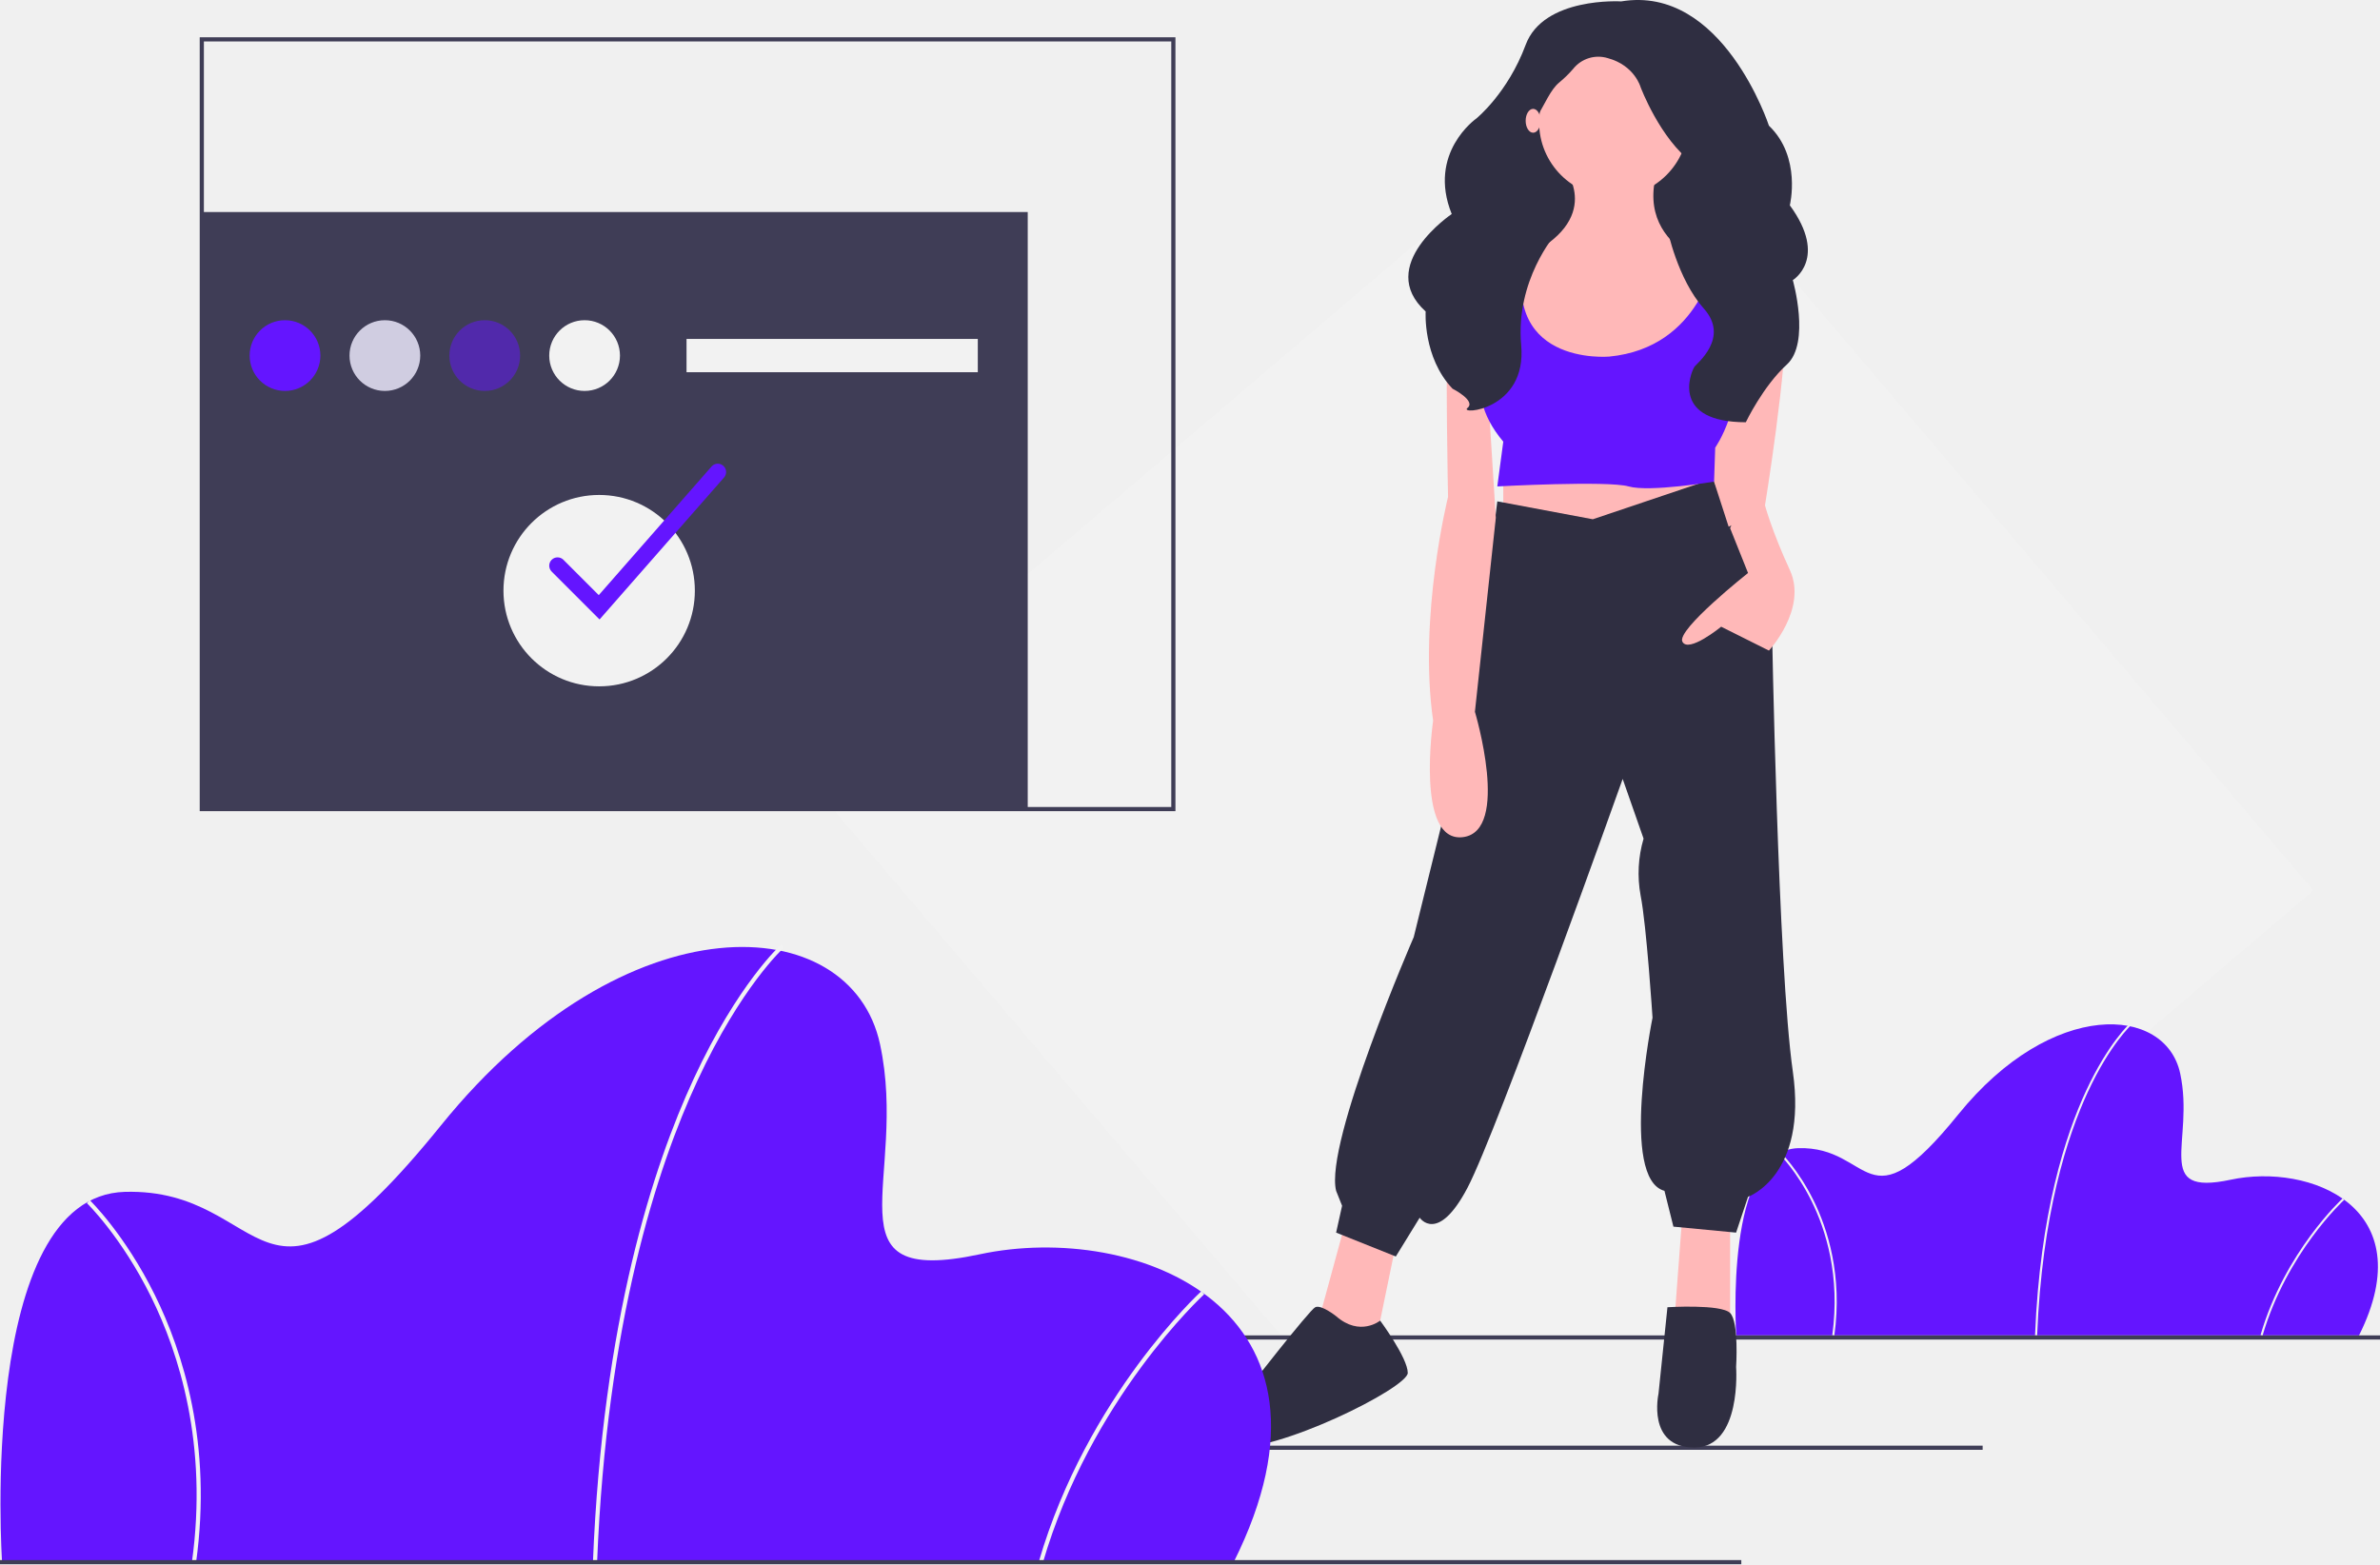
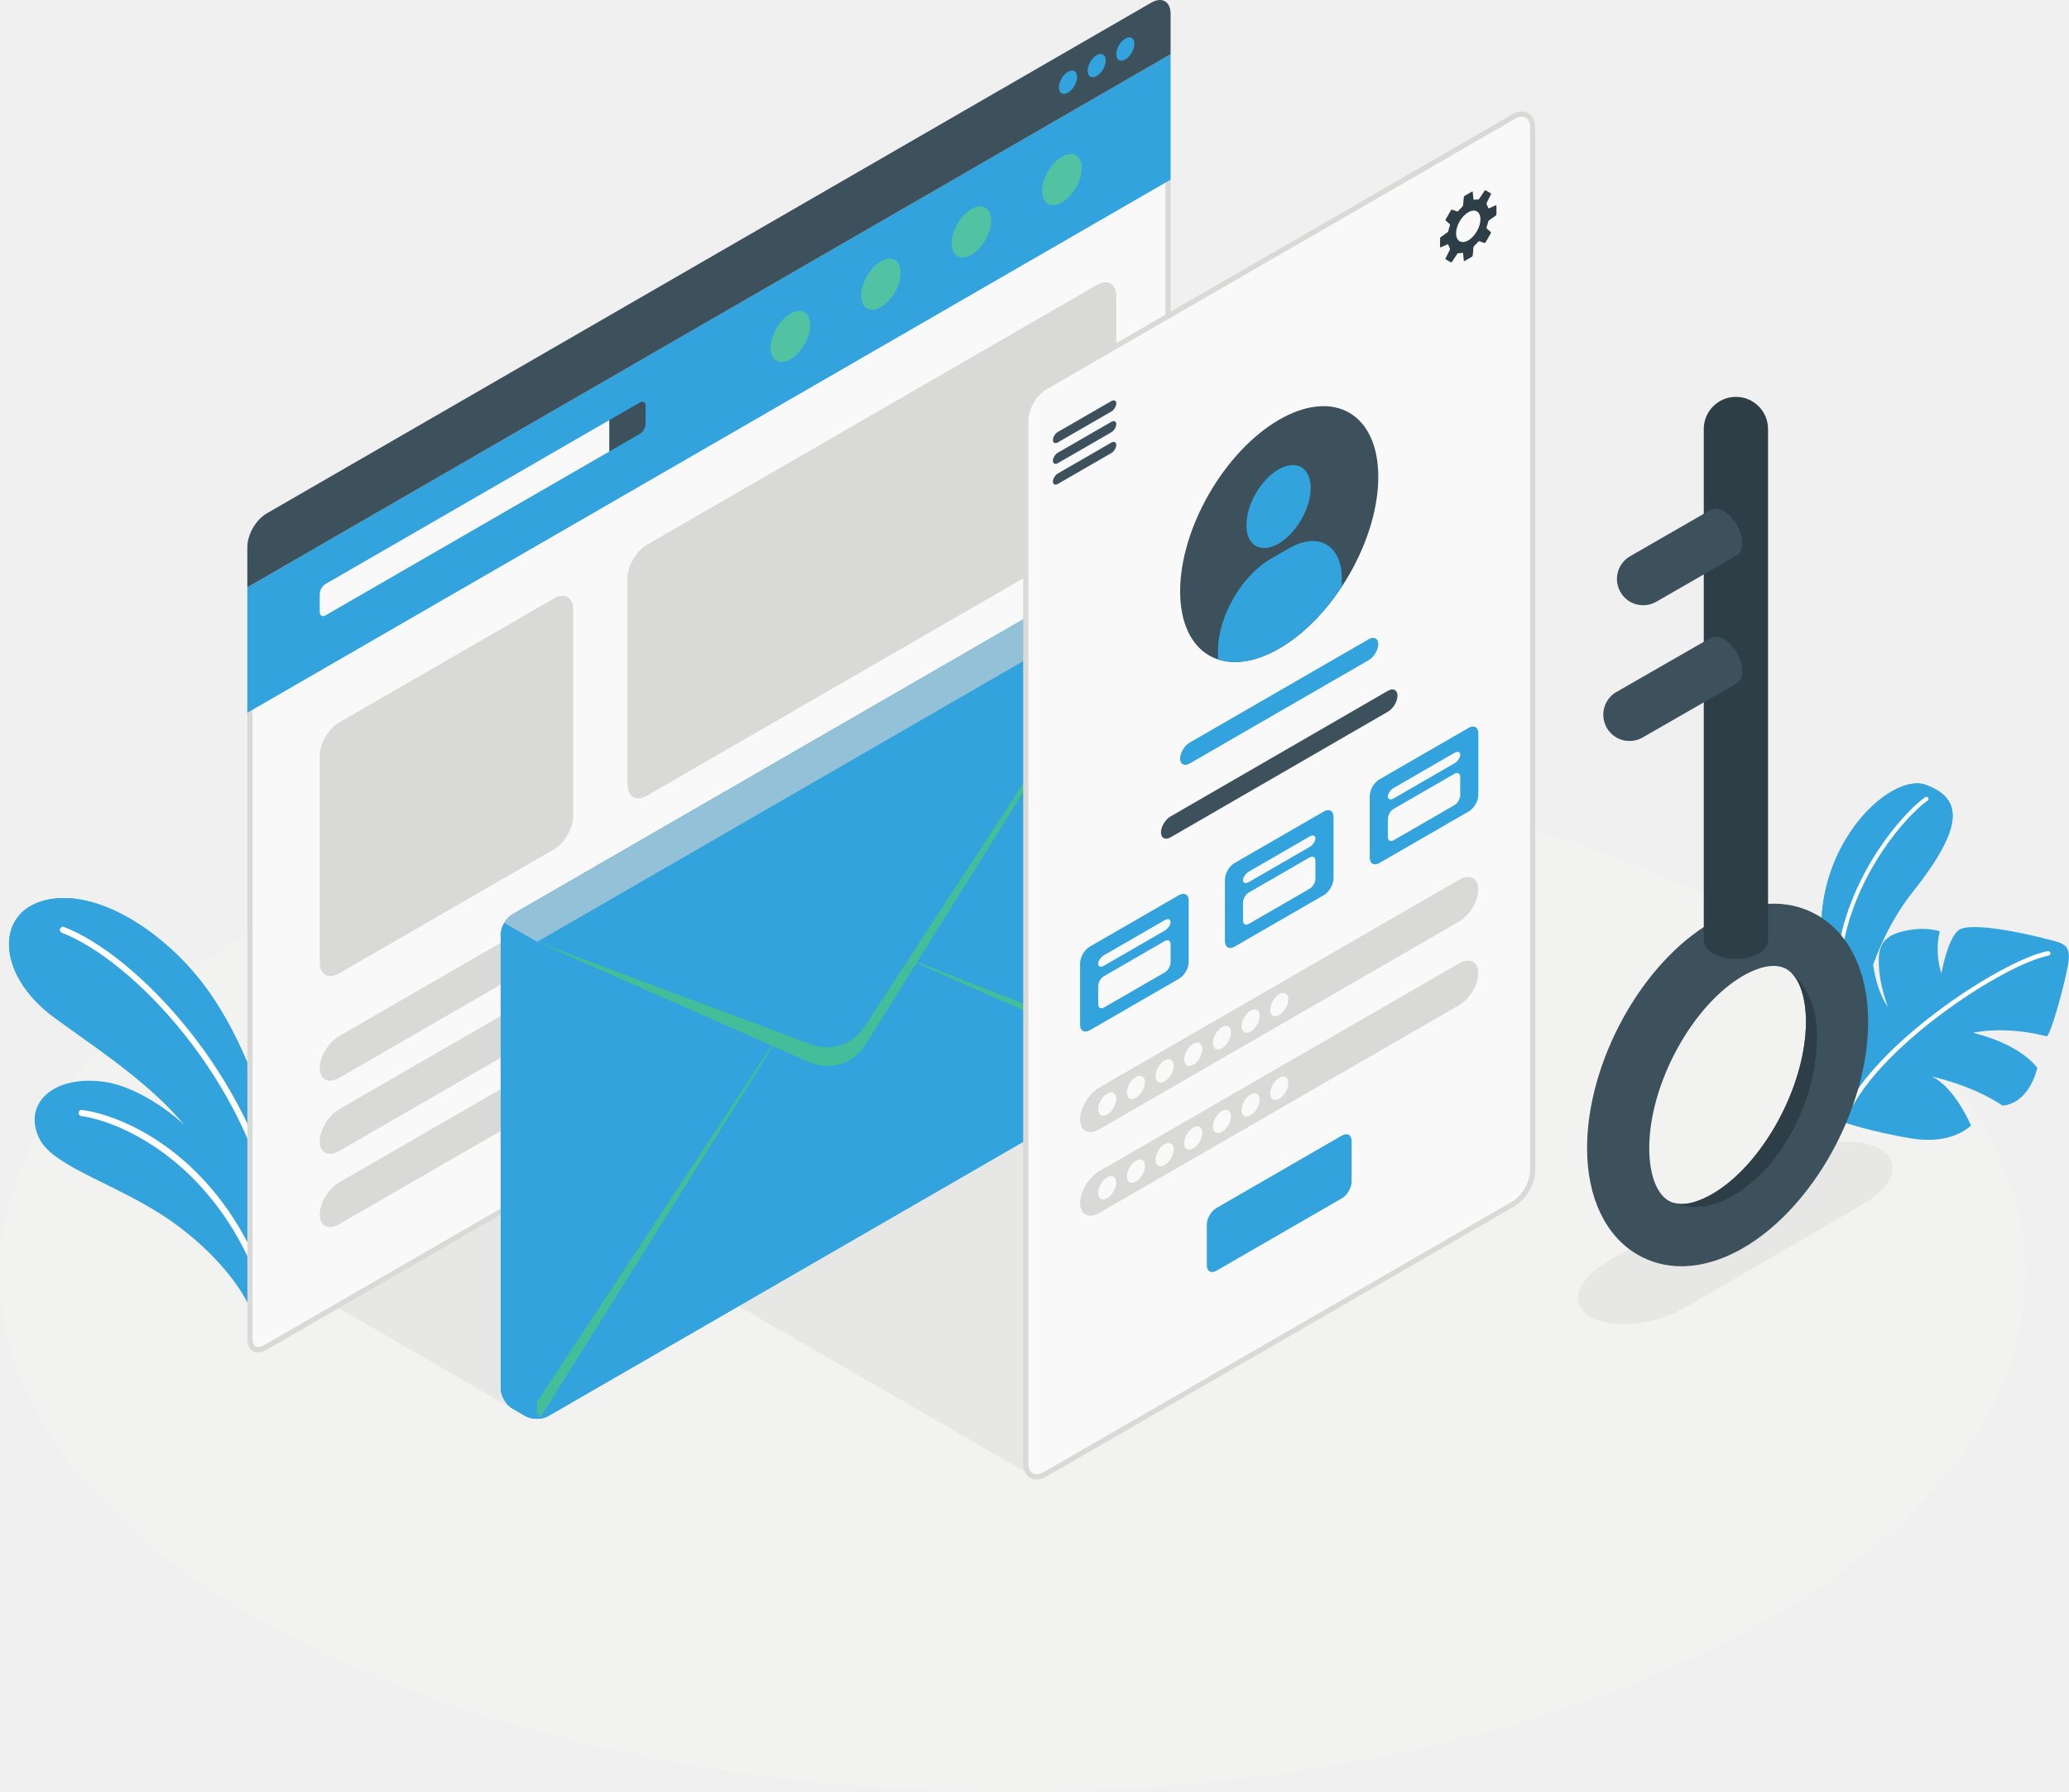
- <svg xmlns="http://www.w3.org/2000/svg" id="a3f12c09-8e82-4948-a300-d3a23113d6dc" data-name="Layer 1" width="1144" height="751.924" viewBox="0 0 1144 751.924">
-   <polygon points="1111.983 428.056 904.837 604.443 859.514 643.032 732.687 642.258 624.449 641.6 615.459 641.547 593.494 615.748 506.164 513.186 462.326 461.696 449.145 446.22 439.61 435.019 418.361 410.063 383.958 369.662 418.802 339.995 452.079 311.657 475.999 291.291 777.168 34.846 1111.983 428.056" fill="#f2f2f2" />
-   <rect x="97" y="101.924" width="397" height="287" fill="#3f3d56" />
-   <rect x="579" y="694.924" width="374" height="2" fill="#3f3d56" />
-   <path d="M1161.924,715.962H862.57s-6.068-88.997,29.834-90.008,31.857,39.442,76.861-16.181,99.616-52.589,106.695-19.721-13.653,59.163,24.272,51.072S1192.769,654.271,1161.924,715.962Z" transform="translate(-28 -74.03824)" fill="#6415ff" />
-   <path d="M1007.194,715.982l-1.01-.04c2.356-58.595,14.628-96.243,24.508-117.507,10.727-23.089,21.064-32.436,21.167-32.528l.672.756c-.102.091-10.318,9.345-20.959,32.278C1021.746,620.115,1009.541,657.608,1007.194,715.982Z" transform="translate(-28 -74.03824)" fill="#f2f2f2" />
-   <path d="M1115.538,716.103l-.971-.282c11.691-40.126,39.22-65.461,39.497-65.712l.679.749C1154.469,651.106,1127.145,676.262,1115.538,716.103Z" transform="translate(-28 -74.03824)" fill="#f2f2f2" />
-   <path d="M909.72,716.031l-1.002-.139c3.966-28.606-3.198-50.8-9.907-64.38-7.264-14.705-15.553-22.736-15.636-22.816l.7-.73c.084.08,8.501,8.235,15.843,23.098C906.489,664.772,913.721,687.171,909.72,716.031Z" transform="translate(-28 -74.03824)" fill="#f2f2f2" />
-   <rect x="43" y="641.924" width="1101" height="2" fill="#3f3d56" />
-   <rect x="724.735" y="39.413" width="94.695" height="117.651" fill="#2f2e41" />
-   <polygon points="646.54 588.213 633.627 635.561 655.149 651.343 660.888 647.039 670.931 598.257 646.54 588.213" fill="#ffb8b8" />
-   <polygon points="808.669 583.909 804.365 641.3 831.626 641.3 831.626 588.213 808.669 583.909" fill="#ffb8b8" />
-   <polygon points="722.583 220.912 722.583 255.346 775.67 263.955 821.582 245.303 812.974 223.781 722.583 220.912" fill="#ffb8b8" />
-   <path d="M793.626,323.646l-45.913-8.609-11.478,93.26L707.54,524.514s-43.043,98.999-37.304,121.956l2.87,7.174-2.87,12.913,28.695,11.478,11.478-18.652s8.609,12.913,22.956-14.348S807.974,448.471,807.974,448.471l10.043,28.695a59.132,59.132,0,0,0-1.435,27.261c2.87,14.348,5.739,58.826,5.739,58.826s-15.782,77.478,5.739,83.217l4.304,17.217,30.13,2.87,5.739-17.217s28.695-10.043,21.522-60.26-10.043-215.216-10.043-215.216l-28.266-69.693Z" transform="translate(-28 -74.03824)" fill="#2f2e41" />
-   <path d="M670.236,706.73s-7.174-5.739-10.043-4.304-33,40.174-33,40.174-31.565,24.391-8.609,27.261,86.086-28.695,86.086-35.869-13.265-25.141-13.265-25.141S681.714,716.773,670.236,706.73Z" transform="translate(-28 -74.03824)" fill="#2f2e41" />
-   <path d="M829.496,702.425s25.826-1.604,30.13,2.785,2.87,25.911,2.87,25.911,2.87,38.739-20.087,38.739-17.217-25.826-17.217-25.826Z" transform="translate(-28 -74.03824)" fill="#2f2e41" />
-   <circle cx="775.67" cy="58.783" r="35.869" fill="#ffb8b8" />
-   <path d="M779.996,155.06s20.087,24.391-20.087,43.043,28.695,96.13,28.695,96.13,80.347-30.13,73.173-88.956c0,0-48.782-8.609-37.304-48.782Z" transform="translate(-28 -74.03824)" fill="#ffb8b8" />
-   <path d="M758.474,196.668s-33-4.304-34.435,22.956,0,93.26,0,93.26-14.348,57.391-7.174,107.608c0,0-8.609,58.826,14.348,55.956s5.739-60.26,5.739-60.26l10.043-93.26-4.304-68.869,18.652-41.608Z" transform="translate(-28 -74.03824)" fill="#ffb8b8" />
-   <path d="M853.447,203.007s31.287-.599,32.722,22.357-10.043,93.26-10.043,93.26l-17.217,8.609-15.782-48.782Z" transform="translate(-28 -74.03824)" fill="#ffb8b8" />
-   <path d="M862.495,320.776l-2.87,7.174,8.609,21.522s-34.435,27.261-31.565,33,18.652-7.174,18.652-7.174l22.956,11.478s18.652-20.087,10.043-38.739-11.934-31.04-11.934-31.04S863.93,316.472,862.495,320.776Z" transform="translate(-28 -74.03824)" fill="#ffb8b8" />
-   <path d="M752.018,191.647l-4.304,47.347s-20.087,20.087,2.87,47.347l-2.87,21.522s53.087-2.87,63.13,0,41.06-2.31,41.06-2.31l.548-16.342s14.348-20.087,10.043-50.217,0-40.174,0-40.174l-10.043-1.435s-6.456,43.761-50.934,48.065c0,0-55.239,5.022-39.456-53.804Z" transform="translate(-28 -74.03824)" fill="#6415ff" />
-   <path d="M807.257,74.713s-37.304-2.313-45.913,20.885-23.674,35.376-23.674,35.376-23.731,16.496-11.866,45.944c0,0-36.917,24.808-12.526,46.846,0,0-1.435,22.037,12.913,37.116,0,0,11.478,5.799,7.174,9.279s28.695,1.16,25.826-30.157,16.5-53.376,16.5-53.376-18.652-40.603-10.043-54.521c5.227-8.45,7.471-14.752,11.81-18.399a54.432,54.432,0,0,0,6.698-6.537,15.455,15.455,0,0,1,16.644-5.191c12.913,3.48,15.782,13.918,15.782,13.918s9.326,24.937,25.108,36.536-12.196,31.896-12.196,31.896,4.863,23.898,17.497,38.046-3.641,26.481-4.584,28.067c-2.152,3.619-10.747,26.474,24.757,26.576,0,0,8.243-17.297,19.721-27.736s2.87-40.595,2.87-40.595,17.217-10.439-1.435-35.956c0,0,5.739-23.197-10.043-38.276C878.278,134.453,856.039,66.594,807.257,74.713Z" transform="translate(-28 -74.03824)" fill="#2f2e41" />
-   <ellipse cx="736.931" cy="58.065" rx="3.587" ry="5.739" fill="#ffb8b8" />
-   <path d="M621,824.962H29s-12-176,59-178,63,78,152-32,197-104,211-39-27,117,48,101S682,702.962,621,824.962Z" transform="translate(-28 -74.03824)" fill="#6415ff" />
-   <path d="M315.007,825.002l-1.998-.08c4.66-115.877,28.928-190.329,48.466-232.381,21.214-45.661,41.656-64.145,41.86-64.327l1.329,1.495c-.201.18-20.405,18.48-41.449,63.832C343.785,635.415,319.649,709.561,315.007,825.002Z" transform="translate(-28 -74.03824)" fill="#f2f2f2" />
-   <path d="M529.267,825.241l-1.92-.559c23.119-79.354,77.562-129.455,78.109-129.952l1.344,1.48C606.257,696.704,552.222,746.451,529.267,825.241Z" transform="translate(-28 -74.03824)" fill="#f2f2f2" />
-   <path d="M122.243,825.099l-1.981-.275c7.844-56.57-6.325-100.461-19.592-127.318-14.366-29.08-30.757-44.963-30.921-45.12l1.384-1.443c.167.159,16.811,16.286,31.33,45.678C115.854,723.729,130.156,768.025,122.243,825.099Z" transform="translate(-28 -74.03824)" fill="#f2f2f2" />
-   <rect y="749.924" width="837" height="2" fill="#3f3d56" />
-   <path d="M593,463.962H124v-372H593Zm-467-2H591v-368H126Z" transform="translate(-28 -74.03824)" fill="#3f3d56" />
-   <circle cx="137" cy="170.924" r="17" fill="#6415ff" />
-   <circle cx="185" cy="170.924" r="17" fill="#d0cde1" />
-   <circle cx="233" cy="170.924" r="17" fill="#6415ff" opacity="0.5" />
-   <circle cx="281" cy="170.924" r="17" fill="#f2f2f2" />
-   <rect x="330" y="162.924" width="140" height="16" fill="#f2f2f2" />
-   <circle cx="288" cy="283.924" r="46" fill="#f2f2f2" />
-   <path d="M316.191,371.81l-23.02-23.02a4,4,0,0,1,5.657-5.657l16.98,16.98,54.184-61.789a4,4,0,1,1,6.015,5.274Z" transform="translate(-28 -74.03824)" fill="#6415ff" />
+ <svg xmlns="http://www.w3.org/2000/svg" width="619" height="536" viewBox="0 0 619 536" fill="none">
+   <path d="M88.758 490.62C207.101 551.126 398.975 551.127 517.316 490.621C635.66 430.115 635.66 332.016 517.316 271.511C398.973 211.004 207.1 211.004 88.757 271.509C-29.586 332.015 -29.586 430.115 88.758 490.62" fill="#F2F2F0" />
+   <path d="M475.793 393.959C482.28 397.703 495.025 396.415 504.264 391.08L557.51 360.156C566.749 354.821 568.969 347.456 562.469 343.704C555.969 339.952 543.214 341.237 533.978 346.575L480.773 377.513C471.537 382.852 469.308 390.215 475.793 393.959" fill="#E7E7E5" />
+   <path d="M155.234 422.477L101.073 391.207L155.234 359.937V422.477Z" fill="#E7E7E5" />
+   <path d="M308.311 441.186L221.018 390.753L308.332 340.42L308.311 441.186Z" fill="#E7E7E5" />
+   <path d="M81.967 349.365C82.119 336.697 73.271 310.347 60.324 293.74C47.375 277.133 26.852 264.857 12.11 269.704C-1.62 274.216 -0.355 292.173 16.093 304.26C32.541 316.347 57.299 331.58 64.348 352.216L79.353 377.613L81.967 349.365" fill="#32A3DC" />
+   <path d="M73.998 368.549L64.348 352.216C57.299 331.58 32.541 316.347 16.093 304.26C7.146 297.685 2.692 289.375 2.699 282.435C2.705 276.616 5.848 271.761 12.11 269.704C14.32 268.977 16.659 268.635 19.085 268.635C32.835 268.635 49.318 279.624 60.324 293.74C65.709 300.647 70.384 309.239 73.998 317.831V368.549Z" fill="#32A3DC" />
+   <path d="M82.694 366.711C82.29 366.673 81.945 366.372 81.869 365.956C73.906 322.611 39.345 287.04 18.5 279.023C18.023 278.839 17.785 278.303 17.968 277.827C18.15 277.352 18.675 277.103 19.164 277.295C40.406 285.464 75.606 321.619 83.689 365.621C83.781 366.124 83.449 366.605 82.947 366.699L82.694 366.711" fill="white" />
+   <path d="M75.911 394.315C73.962 387.169 65.405 375.313 51.454 365.436C36.02 354.511 16.385 349.337 11.946 340.925C6.613 330.819 15.19 321.435 31.152 323.609C47.114 325.784 74.958 347.932 79.056 380.824L75.911 394.315" fill="#32A3DC" />
+   <path d="M79.095 386.879C78.744 386.845 78.428 386.613 78.304 386.257C65.489 349.051 37.379 335.708 24.308 333.851C23.802 333.78 23.45 333.311 23.522 332.804C23.593 332.296 24.042 331.944 24.568 332.017C39.023 334.071 66.974 347.677 80.056 385.655C80.222 386.137 79.964 386.665 79.481 386.831C79.353 386.876 79.222 386.891 79.095 386.879" fill="white" />
+   <path d="M554.719 313.308C554.719 313.308 556.496 286.599 572.235 266.772C587.975 246.947 587.007 238.781 576.155 234.78C565.303 230.777 540.095 254.672 545.704 286.669C551.313 318.668 554.719 313.308 554.719 313.308" fill="#32A3DC" />
+   <path d="M554.094 313.645C552.871 313.645 549.906 310.637 545.704 286.669C545.156 283.543 544.902 280.495 544.9 277.541C544.886 252.495 563 234.341 573.542 234.341C574.478 234.341 575.356 234.485 576.155 234.78C581.274 236.667 584.194 239.481 584.198 244.008C584.203 249.079 580.551 256.297 572.235 266.772C556.496 286.599 554.719 313.308 554.719 313.308C554.719 313.308 554.504 313.645 554.094 313.645Z" fill="#32A3DC" />
+   <path d="M549.91 298.052C549.584 298.052 549.312 297.799 549.29 297.471C547.453 268.059 568.225 243.925 576 238.464C576.277 238.268 576.666 238.335 576.862 238.616C577.061 238.896 576.993 239.281 576.712 239.48C569.089 244.835 548.724 268.508 550.529 297.393C550.552 297.733 550.29 298.028 549.949 298.051L549.91 298.052" fill="white" />
+   <path d="M550.44 335.363C550.44 335.363 559.926 338.649 572.114 340.58C584.302 342.509 589.68 336.68 589.68 336.68C589.68 336.68 584.882 325.249 577.959 322.041C577.959 322.041 589.695 324.433 599.114 330.719C599.114 330.719 606.556 330.832 609.518 319.472C609.518 319.472 605.108 312.636 590.314 308.944C590.314 308.944 599.315 306.679 612.287 309.987C613.259 310.373 617.404 295.687 618.659 288.911C619.912 282.136 617.19 282.207 611.907 280.796C606.624 279.387 589.13 275.456 585.823 278.361C582.515 281.267 580.836 291.201 580.836 291.201C580.836 291.201 578.658 285.34 580.34 278.611C580.34 278.611 575.586 276.752 568.21 278.899C562.176 280.653 561.882 284.76 562.155 289.4C562.354 292.792 563.172 296.407 564.767 301.181C564.767 301.181 560.063 295.152 559.918 282.083C559.918 282.083 547.57 288.216 545.46 300.472C544.322 307.096 542.706 326.559 550.44 335.363" fill="#32A3DC" />
+   <path d="M552.769 332.98C553.023 332.98 553.268 332.836 553.386 332.592C563.221 312.157 599.788 288.413 612.886 285.867C613.257 285.793 613.501 285.433 613.429 285.063C613.356 284.689 612.993 284.452 612.624 284.52C599.311 287.109 562.143 311.236 552.152 331.997C551.987 332.339 552.129 332.748 552.47 332.911L552.769 332.98" fill="white" />
+   <path d="M77.194 403.761C75.681 403.761 74.778 402.512 74.778 400.42V176.141L349.438 17.567L349.439 240.943C349.439 244.371 347.023 248.553 344.055 250.268L79.382 403.077C78.607 403.525 77.85 403.761 77.194 403.761" fill="#FAF9F9" />
+   <path d="M350.217 16.216L73.998 175.691V400.42C73.998 403.031 75.299 404.541 77.193 404.541C77.97 404.541 78.845 404.286 79.772 403.753L344.446 250.943C347.634 249.101 350.219 244.624 350.219 240.943L350.217 16.216ZM348.657 18.916L348.659 240.943C348.659 244.068 346.372 248.029 343.665 249.592L78.992 402.401C78.336 402.781 77.713 402.981 77.193 402.981C75.717 402.981 75.559 401.189 75.559 400.42V176.592L348.657 18.916" fill="#D9DAD7" />
+   <path d="M73.998 175.691V213.216L350.215 53.743L350.217 16.216L73.998 175.691Z" fill="#32A3DC" />
+   <path d="M95.661 177.693L95.662 183.075C95.662 184.175 96.442 184.624 97.394 184.075L182.318 135.044V125.663L97.393 174.693C96.44 175.244 95.661 176.593 95.661 177.693" fill="#FAF9F9" />
+   <path d="M191.419 120.408C192.375 119.856 193.151 120.304 193.151 121.408V126.789C193.151 127.895 192.375 129.237 191.419 129.789L182.317 135.044V125.663L191.419 120.408Z" fill="#3C515C" />
+   <path d="M73.998 163.595C73.998 159.913 76.582 155.436 79.772 153.595L344.442 0.788C347.63 -1.053 350.217 0.439 350.217 4.121V16.216L73.998 175.691V163.595Z" fill="#3C515C" />
+   <path d="M319.518 21.457C318.023 22.321 316.81 24.421 316.81 26.148C316.81 27.875 318.023 28.576 319.518 27.712C321.014 26.848 322.227 24.749 322.227 23.021C322.227 21.293 321.014 20.593 319.518 21.457Z" fill="#32A3DC" />
+   <path d="M328.098 16.497C326.602 17.361 325.39 19.461 325.39 21.188C325.39 22.916 326.602 23.616 328.098 22.752C329.592 21.889 330.806 19.788 330.806 18.061C330.806 16.333 329.592 15.633 328.098 16.497Z" fill="#32A3DC" />
+   <path d="M336.676 11.537C335.18 12.4 333.968 14.501 333.968 16.228C333.968 17.955 335.18 18.655 336.676 17.792C338.172 16.928 339.384 14.828 339.384 13.101C339.384 11.373 338.172 10.673 336.676 11.537Z" fill="#32A3DC" />
+   <path d="M260.915 92.657C258.973 92.657 257.639 91.108 257.639 88.429C257.639 84.655 260.289 80.064 263.559 78.176C264.508 77.627 265.407 77.367 266.203 77.367C268.144 77.367 269.479 78.916 269.479 81.595C269.479 85.369 266.828 89.961 263.559 91.848C262.608 92.397 261.711 92.657 260.915 92.657Z" fill="#52C3A2" />
+   <path d="M233.835 108.292C231.894 108.292 230.561 106.743 230.561 104.064C230.561 100.289 233.21 95.697 236.479 93.811C237.43 93.261 238.327 93.003 239.123 93.003C241.065 93.003 242.399 94.551 242.399 97.229C242.399 101.005 239.749 105.596 236.479 107.483C235.529 108.032 234.631 108.292 233.835 108.292Z" fill="#52C3A2" />
+   <path d="M287.995 77.022C286.053 77.022 284.719 75.474 284.719 72.795C284.719 69.019 287.369 64.428 290.639 62.54C291.589 61.992 292.487 61.732 293.281 61.732C295.224 61.732 296.559 63.282 296.559 65.96C296.559 69.736 293.908 74.327 290.639 76.213C289.689 76.761 288.791 77.022 287.995 77.022" fill="#52C3A2" />
+   <path d="M315.076 61.357C313.133 61.357 311.8 59.808 311.8 57.129C311.8 53.355 314.45 48.763 317.72 46.876C318.669 46.327 319.568 46.067 320.364 46.067C322.305 46.067 323.638 47.616 323.638 50.295C323.638 54.069 320.989 58.661 317.72 60.548C316.769 61.097 315.872 61.357 315.076 61.357Z" fill="#52C3A2" />
+   <path d="M101.435 216.139L165.712 179.028C168.901 177.187 171.485 178.679 171.485 182.361V244.075C171.485 247.756 168.901 252.233 165.712 254.075L101.436 291.185C98.248 293.027 95.663 291.535 95.663 287.853L95.661 226.139C95.661 222.456 98.246 217.98 101.435 216.139" fill="#D9DAD7" />
+   <path d="M193.514 162.98L328.195 85.216C331.383 83.376 333.968 84.868 333.968 88.549V150.264C333.968 153.945 331.384 158.423 328.195 160.264L193.515 238.027C190.326 239.868 187.742 238.376 187.742 234.693L187.74 172.98C187.74 169.297 190.324 164.82 193.514 162.98Z" fill="#D9DAD7" />
+   <path d="M101.437 309.947L203.625 250.948C206.814 249.107 209.399 250.415 209.399 253.868C209.399 257.321 206.815 261.613 203.627 263.455L101.437 322.455C98.248 324.295 95.663 322.988 95.663 319.535C95.663 316.08 98.248 311.788 101.437 309.947" fill="#D9DAD7" />
+   <path d="M101.437 331.832L203.625 272.833C206.814 270.992 209.399 272.3 209.399 275.753C209.399 279.207 206.815 283.5 203.627 285.341L101.437 344.34C98.248 346.181 95.663 344.873 95.663 341.42C95.663 337.965 98.248 333.673 101.437 331.832" fill="#D9DAD7" />
+   <path d="M101.437 353.719L203.625 294.719C206.814 292.877 209.399 294.185 209.399 297.64C209.399 301.093 206.815 305.385 203.627 307.227L101.437 366.227C98.248 368.067 95.663 366.759 95.663 363.305C95.663 359.852 98.248 355.56 101.437 353.719" fill="#D9DAD7" />
+   <path d="M149.823 279.507C149.823 277.297 151.374 274.611 153.287 273.507L330.502 171.192C332.414 170.088 335.515 170.087 337.43 171.192L341.334 173.445C343.247 174.551 344.798 177.236 344.798 179.445V315.284C344.798 317.484 343.239 320.184 341.335 321.284L164.121 423.598C162.214 424.698 159.097 424.698 157.191 423.598L153.287 421.344C151.382 420.244 149.823 417.544 149.823 415.344V279.507Z" fill="#32A3DC" />
+   <path d="M150.834 276.096L150.833 276.095C151.289 275.301 151.877 274.58 152.54 274.031C151.881 274.577 151.294 275.3 150.834 276.096ZM342.193 174.067C341.918 173.827 341.629 173.617 341.333 173.445L339.969 172.659L341.338 173.443C341.632 173.616 341.92 173.827 342.193 174.067ZM332.348 170.521C332.87 170.415 333.417 170.363 333.964 170.363C334.41 170.363 334.858 170.397 335.292 170.468C334.858 170.399 334.412 170.363 333.965 170.363C333.418 170.363 332.87 170.416 332.348 170.521Z" fill="#FCFCFC" />
+   <path d="M160.666 281.764L150.835 276.096C151.295 275.3 151.882 274.577 152.54 274.031C152.782 273.831 153.034 273.654 153.291 273.506L330.507 171.197C331.042 170.884 331.675 170.657 332.348 170.521C332.871 170.416 333.419 170.363 333.966 170.363C334.412 170.363 334.859 170.399 335.292 170.468C336.074 170.596 336.811 170.839 337.422 171.197L339.97 172.659L341.334 173.446C341.63 173.618 341.919 173.827 342.194 174.067C342.804 174.601 343.351 175.285 343.782 176.032L160.666 281.764Z" fill="#93C1D8" />
+   <path d="M151.757 420.047C150.608 418.735 149.817 416.916 149.817 415.34V363.312L149.823 363.308V415.344C149.823 416.912 150.613 418.732 151.757 420.047Z" fill="#CACBC9" />
+   <path d="M149.817 361.511V338.293L149.823 338.289V361.507L149.817 361.511Z" fill="#DADBD8" />
+   <path d="M149.817 363.312V361.511L149.823 361.507V363.308L149.817 363.312Z" fill="#BFC0BE" />
+   <path d="M149.817 325.785V316.407L149.823 316.404V325.781L149.817 325.785ZM149.817 303.899V294.521L149.823 294.519V303.896L149.817 303.899ZM149.817 282.013V279.503C149.817 278.405 150.211 277.176 150.833 276.095L150.835 276.096C150.209 277.18 149.823 278.403 149.823 279.507V282.011L149.817 282.013Z" fill="#DADBD8" />
+   <path d="M149.817 294.521V282.013L149.823 282.011V294.519L149.817 294.521Z" fill="#BFC0BE" />
+   <path d="M149.817 316.407V303.899L149.823 303.896V316.404L149.817 316.407Z" fill="#BFC0BE" />
+   <path d="M149.817 338.293V325.785L149.823 325.781V338.289L149.817 338.293Z" fill="#BFC0BE" />
+   <path d="M160.637 424.419C160.277 424.419 159.919 424.397 159.569 424.352C159.061 424.287 158.585 424.172 158.143 424.026C157.798 423.911 157.487 423.763 157.193 423.599L153.291 421.338C152.741 421.023 152.221 420.576 151.758 420.047C150.614 418.732 149.823 416.912 149.823 415.344V363.308V361.507V338.289V325.781V316.404V303.896V294.519V282.011V279.507C149.823 278.403 150.21 277.18 150.835 276.096L160.666 281.764L162.469 282.813C161.387 283.256 160.666 284.337 160.666 285.763V421.599C160.666 422.747 161.075 423.533 161.731 423.877C161.977 424 162.251 424.067 162.551 424.067C162.811 424.067 163.09 424.016 163.386 423.911C163.255 423.976 163.125 424.026 162.977 424.074C162.763 424.14 162.534 424.205 162.305 424.255C161.765 424.364 161.199 424.419 160.637 424.419" fill="#32A3DC" />
+   <path d="M343.978 176.388C343.975 176.383 343.972 176.376 343.97 176.371L344.436 175.655L343.978 176.388Z" fill="#BDBFBD" />
+   <path d="M161.73 423.877C161.074 423.533 160.665 422.747 160.665 421.599V419.339L230.916 312.772L160.665 281.764L242.734 312.425C244.261 312.995 245.837 313.267 247.393 313.267C251.8 313.267 256.045 311.077 258.564 307.215L271.744 287.024L343.969 176.371C343.972 176.376 343.974 176.383 343.977 176.388L274.37 287.783L344.796 315.343C344.78 316.457 344.37 317.703 343.714 318.8L274.174 288.096L258.86 312.605C256.349 316.611 252.017 318.877 247.54 318.877C245.733 318.877 243.904 318.508 242.161 317.735L231.256 312.923L161.73 423.877" fill="#43BE98" />
+   <path d="M306.888 125.816V437.688C306.888 441.369 309.473 442.862 312.662 441.021L452.766 360.133C455.953 358.292 458.54 353.815 458.54 350.133V38.261C458.54 34.58 455.953 33.088 452.766 34.928L312.662 115.816C309.473 117.657 306.888 122.135 306.888 125.816Z" fill="#FAF9F9" />
+   <path d="M306.888 125.816H306.108V437.688C306.11 439.12 306.463 440.331 307.167 441.214C307.864 442.102 308.93 442.597 310.084 442.589C311.031 442.588 312.035 442.284 313.052 441.696L453.156 360.808C454.907 359.793 456.42 358.12 457.524 356.213C458.624 354.304 459.316 352.156 459.32 350.133V38.261C459.32 36.831 458.966 35.619 458.262 34.735C457.564 33.848 456.499 33.352 455.344 33.36C454.398 33.361 453.394 33.667 452.376 34.253L312.272 115.141C310.522 116.156 309.008 117.829 307.904 119.736C306.804 121.647 306.112 123.793 306.108 125.816H306.888H307.668C307.664 124.157 308.264 122.227 309.255 120.516C310.24 118.804 311.614 117.319 313.052 116.492L453.156 35.604C453.992 35.121 454.74 34.919 455.344 34.92C456.086 34.928 456.618 35.187 457.043 35.708C457.464 36.232 457.76 37.083 457.76 38.261V350.133C457.764 351.792 457.163 353.724 456.174 355.433C455.188 357.145 453.815 358.631 452.376 359.457L312.272 440.345C311.436 440.828 310.688 441.031 310.084 441.029C309.343 441.021 308.811 440.762 308.386 440.241C307.964 439.717 307.668 438.868 307.668 437.688V125.816H306.888" fill="#D9DAD7" />
+   <path d="M315.008 131.628C315.008 130.764 315.678 129.676 316.508 129.197L332.468 119.987C333.297 119.508 333.969 119.82 333.969 120.683C333.968 121.547 333.296 122.635 332.466 123.113L316.508 132.325C315.678 132.804 315.008 132.491 315.008 131.628Z" fill="#3C515C" />
+   <path d="M315.008 137.839C315.008 136.975 315.678 135.887 316.508 135.408L332.468 126.197C333.297 125.719 333.969 126.031 333.969 126.895C333.968 127.757 333.296 128.845 332.466 129.324L316.508 138.536C315.678 139.013 315.008 138.703 315.008 137.839Z" fill="#3C515C" />
+   <path d="M315.008 144.049C315.008 143.185 315.678 142.097 316.508 141.619L332.468 132.408C333.297 131.929 333.969 132.241 333.969 133.105C333.968 133.968 333.296 135.056 332.466 135.535L316.508 144.747C315.678 145.225 315.008 144.913 315.008 144.049Z" fill="#3C515C" />
+   <path d="M439.273 71.909C437.259 73.072 435.627 72.129 435.627 69.805C435.627 67.481 437.259 64.656 439.273 63.495C441.285 62.332 442.915 63.275 442.915 65.597C442.915 67.921 441.285 70.747 439.273 71.909ZM447.706 64.077V61.587C447.706 61.439 447.597 61.367 447.461 61.428L445.541 62.293C445.405 62.355 445.266 62.288 445.222 62.145C445.11 61.793 444.965 61.476 444.793 61.193C444.715 61.067 444.698 60.861 444.765 60.728L446.043 58.148C446.11 58.015 446.059 57.848 445.93 57.773L444.542 56.971C444.413 56.897 444.241 56.937 444.159 57.061L442.563 59.46C442.482 59.583 442.295 59.671 442.147 59.667C441.817 59.657 441.47 59.692 441.109 59.772C440.963 59.804 440.837 59.716 440.821 59.569L440.611 57.473C440.595 57.325 440.479 57.265 440.35 57.34L438.193 58.585C438.065 58.66 437.95 58.84 437.937 58.988L437.721 61.388C437.707 61.536 437.606 61.736 437.497 61.836C437.075 62.223 436.675 62.648 436.298 63.104C436.203 63.219 436.014 63.273 435.874 63.224L434.49 62.741C434.349 62.692 434.174 62.757 434.101 62.885L432.515 65.632C432.441 65.76 432.471 65.944 432.585 66.04L433.695 66.997C433.809 67.095 433.855 67.285 433.803 67.424C433.598 67.98 433.429 68.54 433.305 69.096C433.273 69.241 433.15 69.429 433.029 69.515L431.058 70.903C430.937 70.987 430.838 71.177 430.838 71.325V73.816C430.838 73.965 430.949 74.036 431.083 73.975L433.003 73.109C433.138 73.048 433.278 73.116 433.323 73.257C433.434 73.611 433.578 73.928 433.75 74.209C433.829 74.336 433.845 74.541 433.781 74.675L432.501 77.255C432.434 77.388 432.485 77.556 432.614 77.631L434.003 78.432C434.131 78.505 434.302 78.467 434.385 78.343L435.979 75.944C436.062 75.82 436.247 75.733 436.397 75.737C436.727 75.745 437.073 75.711 437.435 75.632C437.579 75.6 437.709 75.687 437.723 75.833L437.934 77.929C437.949 78.077 438.065 78.137 438.193 78.064L440.35 76.817C440.479 76.743 440.594 76.564 440.607 76.415L440.823 74.015C440.838 73.867 440.939 73.667 441.049 73.567C441.467 73.181 441.869 72.755 442.246 72.299C442.341 72.184 442.529 72.129 442.67 72.179L444.054 72.663C444.194 72.711 444.369 72.647 444.443 72.517L446.029 69.772C446.103 69.643 446.071 69.46 445.959 69.363L444.847 68.405C444.735 68.309 444.689 68.117 444.739 67.979C444.947 67.424 445.115 66.864 445.239 66.307C445.273 66.161 445.394 65.973 445.515 65.888L447.486 64.501C447.607 64.416 447.706 64.227 447.706 64.077" fill="#2E3E47" />
+   <path d="M382.715 125.544C399.084 116.092 412.355 123.755 412.355 142.656C412.355 161.56 399.084 184.544 382.715 193.997C366.343 203.448 353.072 195.787 353.072 176.883C353.072 157.981 366.343 134.995 382.715 125.544Z" fill="#3C515C" />
+   <path d="M382.507 140.42C387.816 137.353 392.122 139.84 392.122 145.972C392.122 152.104 387.816 159.561 382.507 162.628C377.195 165.693 372.89 163.208 372.89 157.076C372.89 150.943 377.195 143.485 382.507 140.42Z" fill="#32A3DC" />
+   <path d="M401.456 173.12C401.456 163.044 394.383 158.96 385.659 163.999L380.204 167.148C371.48 172.184 364.405 184.436 364.405 194.511V197.259C365.98 197.783 367.689 198.041 369.499 198.045C373.477 198.053 377.957 196.743 382.715 193.997C389.827 189.891 396.349 183.227 401.456 175.456V173.12Z" fill="#32A3DC" />
+   <path d="M355.959 222.121L409.468 191.229C411.063 190.308 412.355 190.961 412.355 192.689C412.355 194.416 411.063 196.563 409.468 197.483L355.959 228.376C354.366 229.296 353.072 228.643 353.072 226.916C353.072 225.188 354.366 223.043 355.959 222.121" fill="#32A3DC" />
+   <path d="M350.218 244.219L415.211 206.655C416.804 205.733 418.098 206.388 418.098 208.115C418.098 209.841 416.804 211.988 415.211 212.908L350.218 250.472C348.623 251.393 347.331 250.739 347.331 249.012C347.331 247.285 348.623 245.139 350.218 244.219Z" fill="#3C515C" />
+   <path d="M416.944 236.936L435.142 226.427C436.099 225.875 436.874 226.127 436.874 226.991C436.874 227.855 436.099 229.003 435.142 229.555L416.944 240.063C415.987 240.615 415.211 240.363 415.211 239.499C415.211 238.636 415.987 237.488 416.944 236.936Z" fill="#2E3E47" />
+   <path d="M326.024 283.183L352.747 267.755C354.342 266.833 355.634 267.58 355.634 269.421V287.769C355.634 289.611 354.343 291.849 352.747 292.769L326.024 308.199C324.431 309.119 323.138 308.372 323.138 306.532V288.183C323.138 286.341 324.431 284.103 326.024 283.183Z" fill="#32A3DC" />
+   <path d="M330.285 285.747L348.485 275.239C349.443 274.687 350.217 274.939 350.217 275.803C350.217 276.667 349.443 277.815 348.485 278.367L330.285 288.875C329.331 289.427 328.555 289.175 328.555 288.311C328.555 287.448 329.331 286.3 330.285 285.747Z" fill="#FAF9F9" />
+   <path d="M328.555 295.001V300.381C328.555 301.485 329.331 301.933 330.285 301.381L348.485 290.873C349.443 290.321 350.217 288.979 350.217 287.873L350.219 282.493C350.219 281.388 349.443 280.94 348.487 281.493L330.285 292.001C329.331 292.553 328.555 293.897 328.555 295.001" fill="#FAF9F9" />
+   <path d="M369.352 258.167L396.075 242.739C397.67 241.819 398.962 242.564 398.962 244.405V262.755C398.962 264.595 397.67 266.833 396.075 267.755L369.352 283.183C367.758 284.103 366.466 283.357 366.466 281.516V263.167C366.466 261.327 367.758 259.088 369.352 258.167Z" fill="#32A3DC" />
+   <path d="M373.615 260.732L391.813 250.224C392.769 249.672 393.545 249.924 393.545 250.787C393.545 251.651 392.769 252.799 391.813 253.352L373.615 263.859C372.657 264.412 371.883 264.159 371.883 263.296C371.883 262.432 372.657 261.285 373.615 260.732" fill="#FAF9F9" />
+   <path d="M371.883 269.987V275.367C371.883 276.471 372.657 276.919 373.615 276.367L391.813 265.859C392.769 265.307 393.545 263.963 393.545 262.859V257.477C393.547 256.373 392.771 255.925 391.813 256.477L373.615 266.985C372.657 267.539 371.883 268.881 371.883 269.987" fill="#FAF9F9" />
+   <path d="M412.68 233.151L439.402 217.723C440.997 216.801 442.289 217.548 442.289 219.389V237.737C442.289 239.579 440.998 241.817 439.402 242.737L412.68 258.167C411.086 259.087 409.793 258.341 409.793 256.5V238.151C409.793 236.309 411.086 234.071 412.68 233.151Z" fill="#32A3DC" />
+   <path d="M416.943 235.716L435.142 225.207C436.099 224.655 436.874 224.907 436.874 225.771C436.874 226.635 436.099 227.783 435.142 228.335L416.943 238.843C415.987 239.395 415.211 239.143 415.211 238.28C415.211 237.416 415.987 236.268 416.943 235.716" fill="#FAF9F9" />
+   <path d="M415.211 244.969V250.349C415.211 251.455 415.987 251.903 416.943 251.349L435.142 240.843C436.099 240.289 436.874 238.947 436.874 237.843L436.875 232.461C436.875 231.356 436.099 230.909 435.143 231.461L416.943 241.969C415.987 242.521 415.211 243.865 415.211 244.969" fill="#FAF9F9" />
+   <path d="M328.911 325.293L436.516 263.167C439.706 261.325 442.291 262.633 442.291 266.088C442.291 269.541 439.706 273.833 436.516 275.675L328.911 337.801C325.723 339.641 323.138 338.335 323.138 334.88C323.138 331.425 325.723 327.133 328.911 325.293Z" fill="#D9DAD7" />
+   <path d="M328.911 350.309L436.516 288.183C439.706 286.341 442.291 287.649 442.291 291.103C442.291 294.557 439.706 298.849 436.516 300.691L328.911 362.816C325.723 364.657 323.138 363.349 323.138 359.896C323.138 356.443 325.723 352.149 328.911 350.309Z" fill="#D9DAD7" />
+   <path d="M363.937 361.356L401.491 339.675C403.085 338.753 404.377 339.5 404.377 341.341L404.379 353.436C404.379 355.277 403.085 357.515 401.492 358.436L363.937 380.119C362.343 381.039 361.051 380.292 361.051 378.452V366.356C361.051 364.515 362.343 362.277 363.937 361.356" fill="#32A3DC" />
+   <path d="M331.262 327.131C329.767 327.993 328.554 330.093 328.554 331.821C328.554 333.548 329.767 334.248 331.262 333.385C332.758 332.521 333.97 330.421 333.97 328.695C333.97 326.967 332.758 326.267 331.262 327.131Z" fill="#FAF9F9" />
+   <path d="M339.841 322.171C338.344 323.033 337.132 325.133 337.132 326.861C337.132 328.588 338.344 329.288 339.841 328.425C341.336 327.561 342.549 325.461 342.549 323.733C342.549 322.007 341.336 321.307 339.841 322.171Z" fill="#FAF9F9" />
+   <path d="M348.42 317.209C346.924 318.073 345.712 320.173 345.712 321.9C345.712 323.628 346.924 324.328 348.42 323.465C349.915 322.601 351.127 320.501 351.127 318.773C351.127 317.047 349.915 316.347 348.42 317.209Z" fill="#FAF9F9" />
+   <path d="M356.998 312.249C355.504 313.113 354.289 315.213 354.289 316.941C354.289 318.668 355.504 319.368 356.998 318.505C358.494 317.641 359.706 315.541 359.706 313.815C359.706 312.087 358.494 311.387 356.998 312.249Z" fill="#FAF9F9" />
+   <path d="M365.577 307.289C364.081 308.153 362.869 310.253 362.869 311.981C362.869 313.708 364.081 314.408 365.577 313.544C367.072 312.681 368.286 310.581 368.286 308.853C368.286 307.127 367.072 306.425 365.577 307.289Z" fill="#FAF9F9" />
+   <path d="M374.157 302.329C372.661 303.193 371.449 305.293 371.449 307.02C371.449 308.748 372.661 309.448 374.157 308.584C375.652 307.721 376.864 305.62 376.864 303.893C376.864 302.167 375.652 301.465 374.157 302.329Z" fill="#FAF9F9" />
+   <path d="M382.735 297.369C381.24 298.232 380.028 300.333 380.028 302.06C380.028 303.787 381.24 304.487 382.735 303.624C384.231 302.76 385.444 300.66 385.444 298.933C385.444 297.205 384.231 296.505 382.735 297.369Z" fill="#FAF9F9" />
+   <path d="M331.262 352.173C329.767 353.037 328.554 355.137 328.554 356.864C328.554 358.592 329.767 359.292 331.262 358.428C332.758 357.564 333.97 355.464 333.97 353.737C333.97 352.009 332.758 351.309 331.262 352.173Z" fill="#FAF9F9" />
+   <path d="M339.841 347.213C338.344 348.076 337.132 350.176 337.132 351.904C337.132 353.631 338.344 354.332 339.841 353.468C341.336 352.604 342.549 350.504 342.549 348.777C342.549 347.049 341.336 346.349 339.841 347.213Z" fill="#FAF9F9" />
+   <path d="M348.42 342.253C346.924 343.116 345.712 345.216 345.712 346.944C345.712 348.671 346.924 349.371 348.42 348.508C349.915 347.644 351.127 345.544 351.127 343.816C351.127 342.089 349.915 341.389 348.42 342.253Z" fill="#FAF9F9" />
+   <path d="M356.998 337.292C355.504 338.156 354.289 340.256 354.289 341.983C354.289 343.711 355.504 344.411 356.998 343.548C358.494 342.684 359.706 340.584 359.706 338.856C359.706 337.129 358.494 336.429 356.998 337.292Z" fill="#FAF9F9" />
+   <path d="M365.577 332.332C364.081 333.196 362.869 335.296 362.869 337.024C362.869 338.751 364.081 339.451 365.577 338.588C367.072 337.724 368.286 335.624 368.286 333.897C368.286 332.169 367.072 331.469 365.577 332.332Z" fill="#FAF9F9" />
+   <path d="M374.157 327.372C372.661 328.236 371.449 330.336 371.449 332.064C371.449 333.791 372.661 334.491 374.157 333.627C375.652 332.764 376.864 330.664 376.864 328.936C376.864 327.209 375.652 326.509 374.157 327.372Z" fill="#FAF9F9" />
+   <path d="M382.735 322.412C381.24 323.276 380.028 325.376 380.028 327.103C380.028 328.831 381.24 329.531 382.735 328.667C384.231 327.804 385.444 325.704 385.444 323.976C385.444 322.249 384.231 321.548 382.735 322.412Z" fill="#FAF9F9" />
+   <path d="M530.615 288.937C527.251 288.937 523.697 290.627 521.512 291.888C506.285 300.68 493.419 324.295 493.419 343.456C493.419 351.211 495.595 357.097 499.237 359.201C503.385 361.595 509.147 358.981 512.212 357.213C527.44 348.421 540.304 324.807 540.304 305.647C540.304 297.891 538.129 292.004 534.487 289.9C533.295 289.213 531.969 288.937 530.615 288.937ZM503.065 378.783C498.389 378.783 493.953 377.629 489.936 375.311C480.328 369.763 474.817 358.152 474.817 343.456C474.817 317.613 491.243 287.884 512.212 275.779C523.503 269.261 534.715 268.553 543.787 273.791C553.397 279.339 558.907 290.949 558.907 305.647C558.907 331.489 542.481 361.217 521.512 373.323C515.221 376.955 508.953 378.783 503.065 378.783Z" fill="#3C515C" />
+   <path d="M543.632 309.784C543.632 295.268 534.487 289.9 534.487 289.9C538.129 292.004 540.304 297.891 540.304 305.647C540.304 324.807 527.44 348.421 512.212 357.213C509.147 358.981 503.385 361.595 499.237 359.201C499.237 359.201 506.955 363.991 517.617 358.175C533.055 349.753 543.632 328.944 543.632 309.784" fill="#2E3E47" />
+   <path d="M528.962 128.336C528.962 123.024 524.657 118.717 519.345 118.717C514.034 118.717 509.729 123.024 509.729 128.336V128.361V281.305C509.729 282.727 510.667 284.148 512.545 285.231C516.299 287.4 522.39 287.4 526.146 285.231C528.023 284.148 528.962 282.727 528.962 281.305V128.361H528.961L528.962 128.336Z" fill="#2E3E47" />
+   <path d="M521.28 162.512C521.28 158.969 518.792 154.663 515.727 152.892C514.167 151.991 512.762 151.928 511.752 152.541L511.747 152.533L488.016 166.205L487.443 166.547L487.211 166.684C486.8 166.957 486.418 167.272 486.075 167.613C484.639 169.036 483.751 171.017 483.751 173.192C483.751 176.173 485.406 178.771 487.84 180.111C488.96 180.712 490.231 181.053 491.599 181.053C492.954 181.053 494.238 180.712 495.344 180.111C495.496 180.028 495.646 179.932 495.796 179.851L519.678 166.096L519.675 166.091C520.666 165.505 521.28 164.269 521.28 162.512" fill="#3C515C" />
+   <path d="M521.281 200.813C521.281 197.271 518.793 192.964 515.727 191.192C514.167 190.292 512.762 190.228 511.753 190.843L511.747 190.835L483.935 206.807L483.361 207.148L483.127 207.285C482.718 207.559 482.335 207.873 481.994 208.215C480.558 209.637 479.67 211.62 479.67 213.793C479.67 216.773 481.323 219.371 483.757 220.712C484.878 221.313 486.15 221.655 487.517 221.655C488.871 221.655 490.157 221.313 491.263 220.712C491.414 220.629 491.565 220.535 491.715 220.452L519.678 204.397L519.675 204.391C520.666 203.805 521.281 202.569 521.281 200.813" fill="#3C515C" />
</svg>
